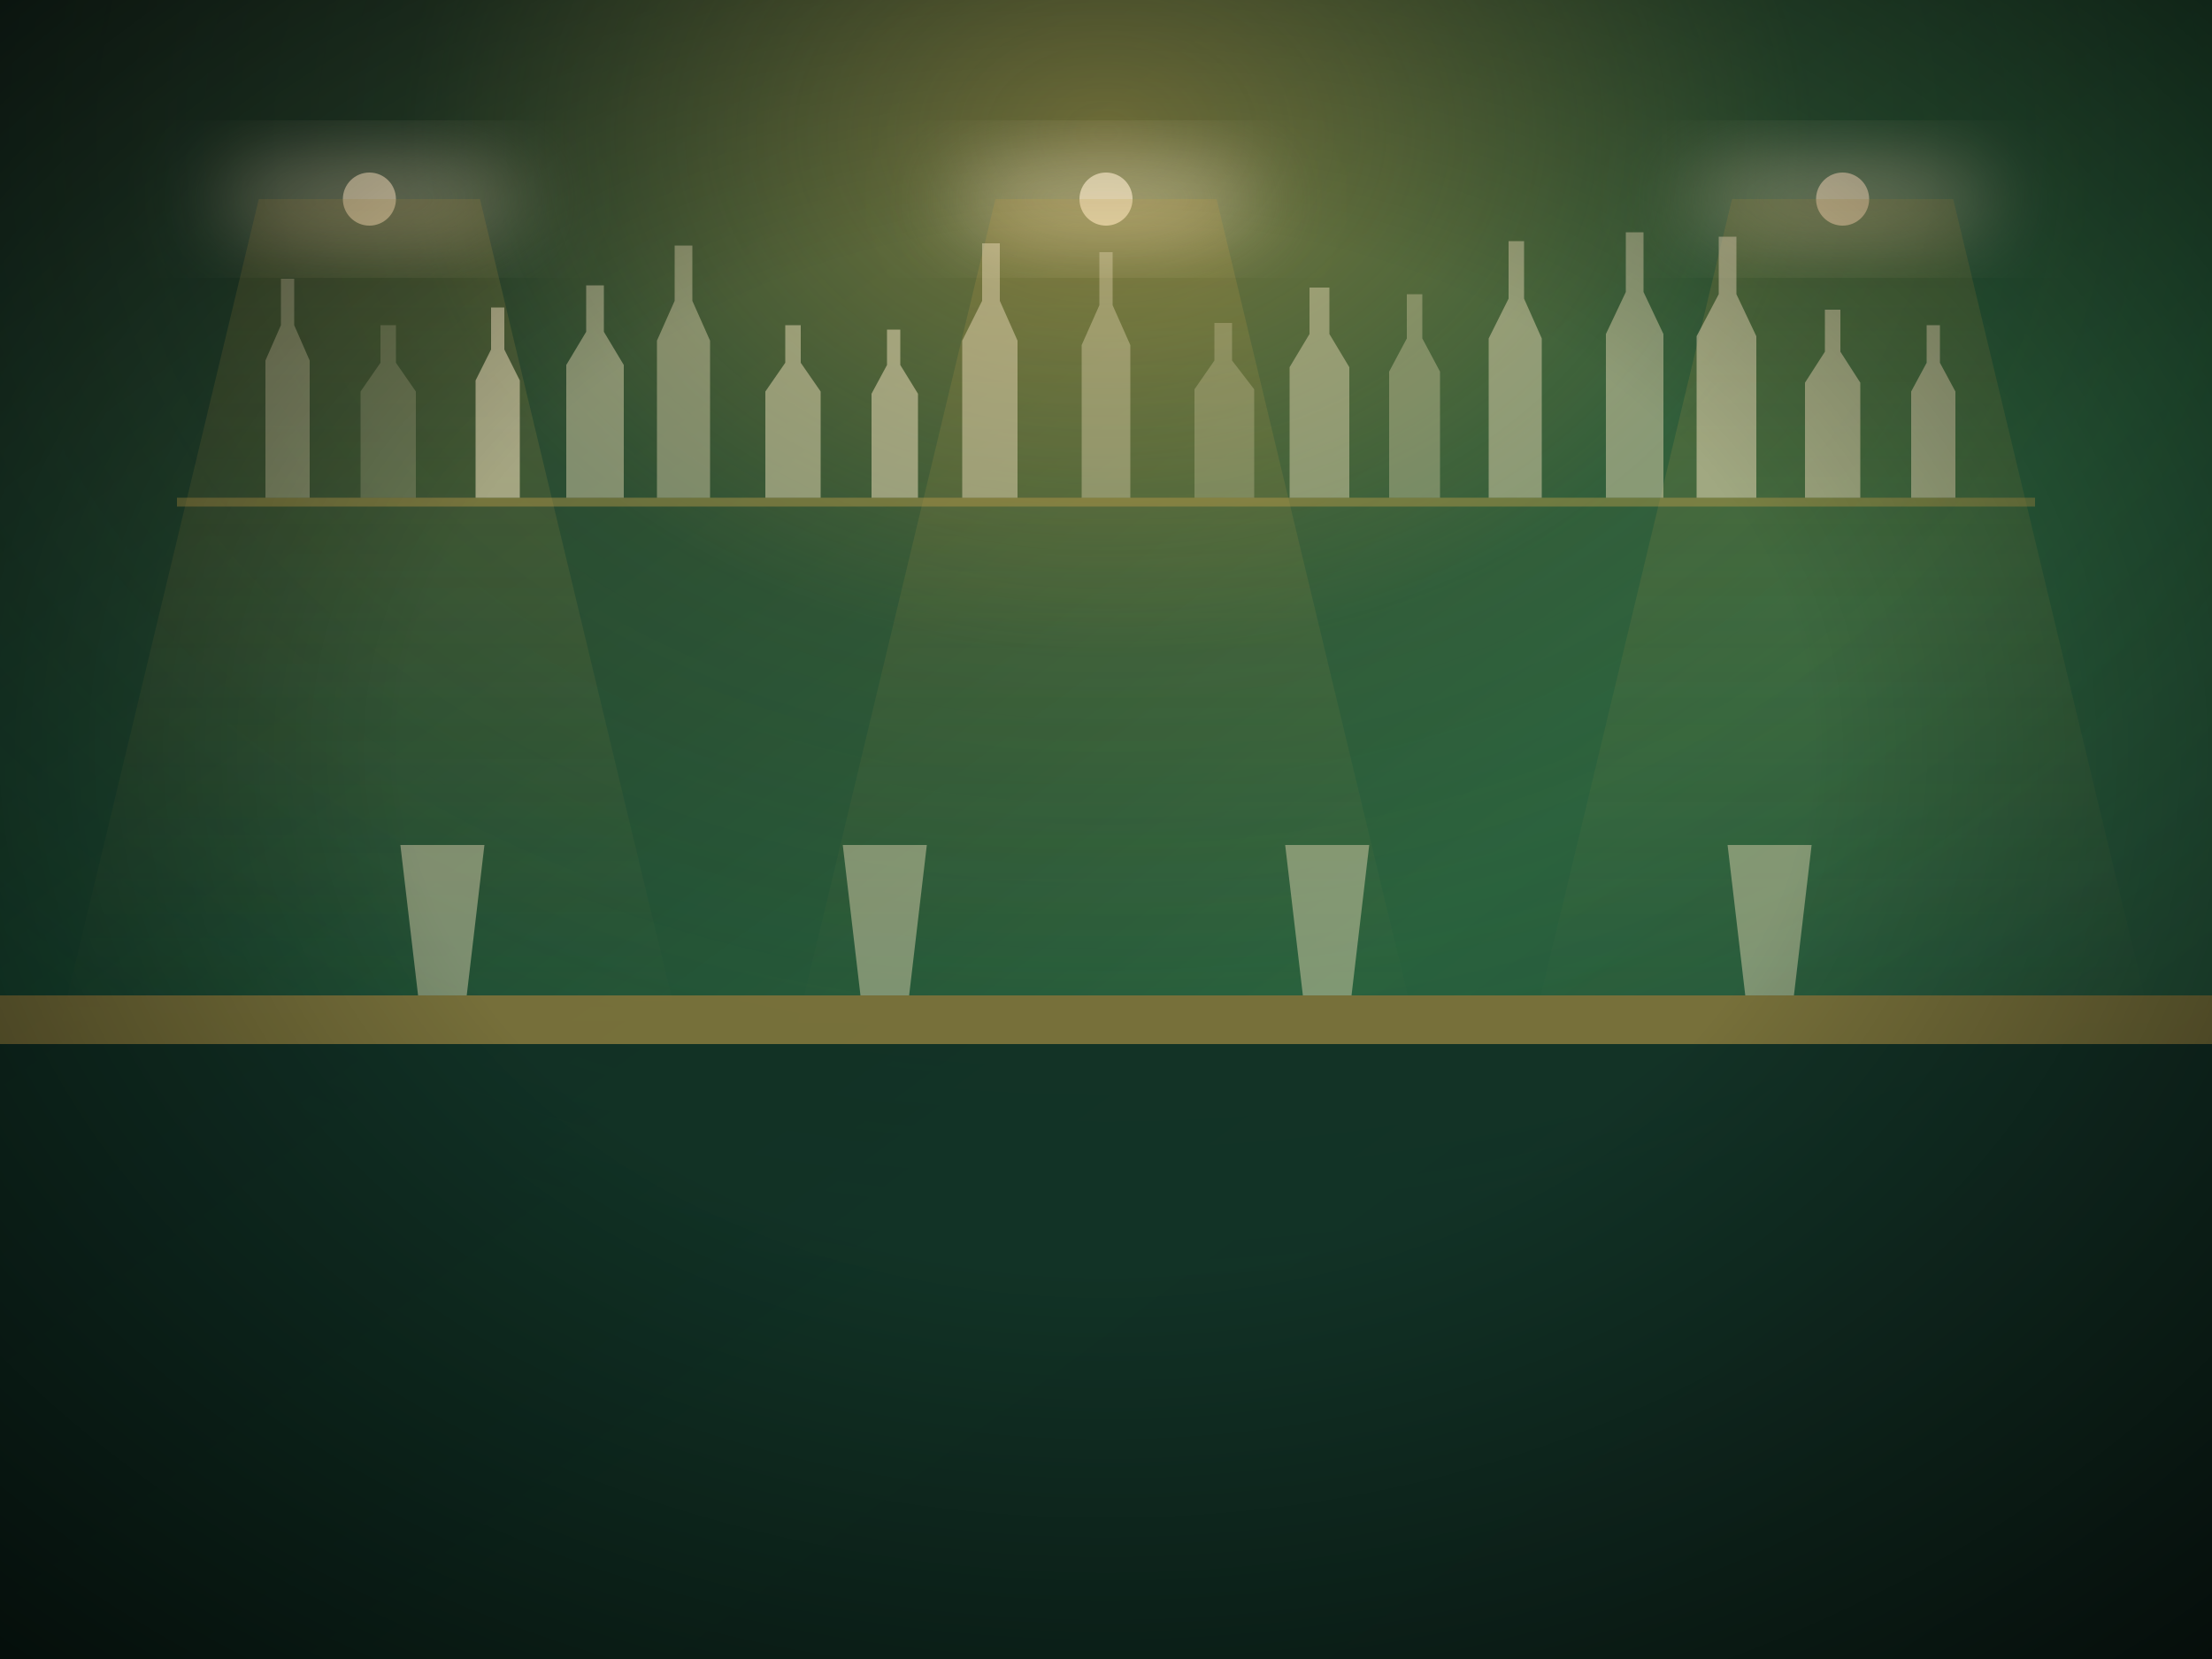
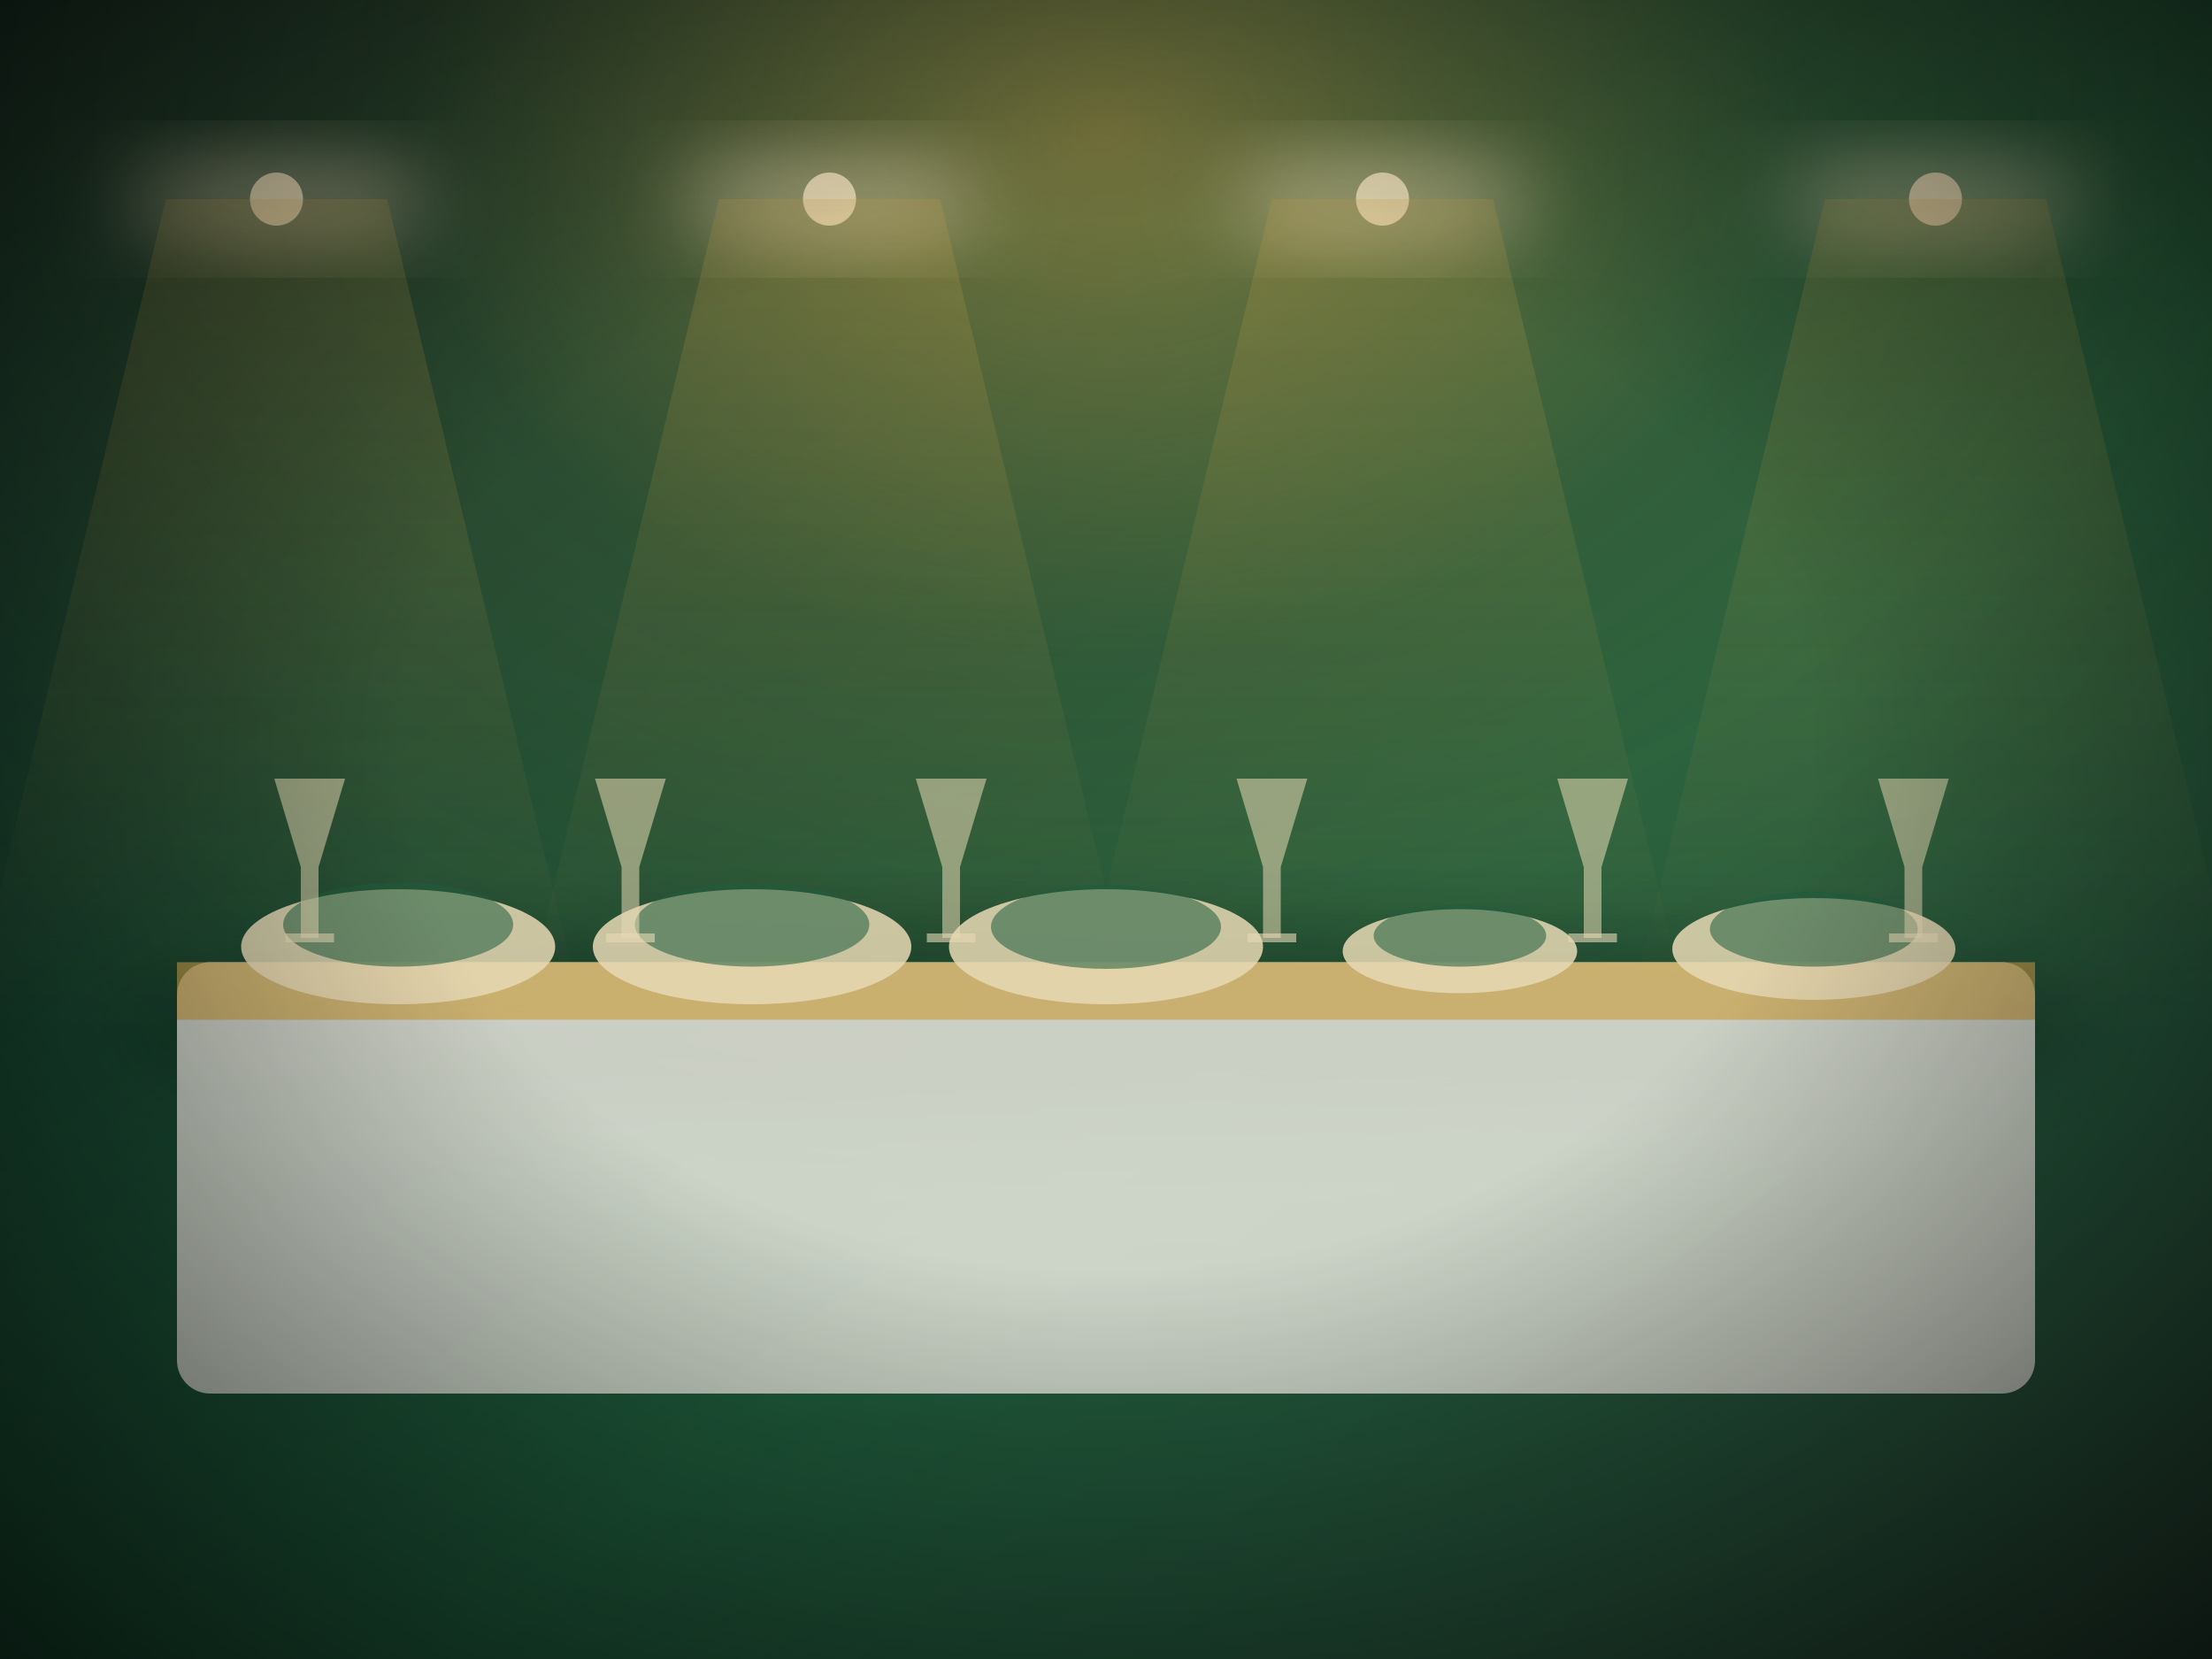
<svg xmlns="http://www.w3.org/2000/svg" viewBox="0 0 1000 750" width="1000" height="750" role="img">
  <defs>
-     <linearGradient id="bg7699" x1="0" y1="0" x2="1" y2="1">
+     <linearGradient id="bg3667" x1="0" y1="0" x2="1" y2="1">
      <stop offset="0" stop-color="#0F2B22" />
      <stop offset=".6" stop-color="#1F5D3C" />
      <stop offset="1" stop-color="#2A4A38" />
    </linearGradient>
-     <radialGradient id="glow7699" cx="50%" cy="8%" r="70%">
+     <radialGradient id="glow3667" cx="50%" cy="8%" r="70%">
      <stop offset="0" stop-color="#C9A24B" stop-opacity=".55" />
      <stop offset=".45" stop-color="#C9A24B" stop-opacity=".12" />
      <stop offset="1" stop-color="#C9A24B" stop-opacity="0" />
    </radialGradient>
-     <radialGradient id="vig7699" cx="50%" cy="45%" r="75%">
+     <radialGradient id="vig3667" cx="50%" cy="45%" r="75%">
      <stop offset=".42" stop-color="#000" stop-opacity="0" />
      <stop offset="1" stop-color="#000" stop-opacity=".72" />
    </radialGradient>
-     <linearGradient id="lane7699" x1="0" y1="0" x2="0" y2="1">
+     <linearGradient id="lane3667" x1="0" y1="0" x2="0" y2="1">
      <stop offset="0" stop-color="#E8D9B5" stop-opacity=".16" />
      <stop offset=".55" stop-color="#E8D9B5" stop-opacity=".42" />
      <stop offset="1" stop-color="#E8D9B5" stop-opacity=".72" />
    </linearGradient>
-     <linearGradient id="beam7699" x1="0" y1="0" x2="0" y2="1">
+     <linearGradient id="beam3667" x1="0" y1="0" x2="0" y2="1">
      <stop offset="0" stop-color="#C9A24B" stop-opacity=".38" />
      <stop offset="1" stop-color="#C9A24B" stop-opacity="0" />
    </linearGradient>
-     <filter id="blur7699" x="-30%" y="-30%" width="160%" height="160%">
+     <filter id="blur3667" x="-30%" y="-30%" width="160%" height="160%">
      <feGaussianBlur stdDeviation="18" />
    </filter>
-     <filter id="soft7699" x="-30%" y="-30%" width="160%" height="160%">
+     <filter id="soft3667" x="-30%" y="-30%" width="160%" height="160%">
      <feGaussianBlur stdDeviation="6" />
    </filter>
  </defs>
-   <rect width="1000" height="750" fill="url(#bg7699)" />
-   <rect width="1000" height="750" fill="url(#glow7699)" />
-   <ellipse cx="167" cy="90" rx="70" ry="22" fill="#E8D9B5" opacity=".5" filter="url(#blur7699)" />
-   <circle cx="167" cy="90" r="12" fill="#E8D9B5" opacity=".9" />
-   <path d="M117 90 L217 90 L307 465 L27 465 Z" fill="url(#beam7699)" opacity=".55" />
-   <ellipse cx="500" cy="90" rx="70" ry="22" fill="#E8D9B5" opacity=".5" filter="url(#blur7699)" />
-   <circle cx="500" cy="90" r="12" fill="#E8D9B5" opacity=".9" />
-   <path d="M450 90 L550 90 L640 465 L360 465 Z" fill="url(#beam7699)" opacity=".55" />
-   <ellipse cx="833" cy="90" rx="70" ry="22" fill="#E8D9B5" opacity=".5" filter="url(#blur7699)" />
-   <circle cx="833" cy="90" r="12" fill="#E8D9B5" opacity=".9" />
-   <path d="M783 90 L883 90 L973 465 L693 465 Z" fill="url(#beam7699)" opacity=".55" />
-   <rect x="0" y="450" width="1000" height="300" fill="#0F2B22" opacity=".85" />
-   <rect x="0" y="450" width="1000" height="22" fill="#C9A24B" opacity=".55" />
-   <rect x="80" y="225" width="840" height="4" fill="#C9A24B" opacity=".4" />
-   <path d="M120,225 L120,163 L127,147 L127,126 L133,126 L133,147 L140,163 L140,225 Z" fill="#E8D9B5" opacity="0.36" />
-   <path d="M163,225 L163,177 L172,164 L172,147 L179,147 L179,164 L188,177 L188,225 Z" fill="#E8D9B5" opacity="0.23" />
-   <path d="M215,225 L215,172 L222,158 L222,139 L228,139 L228,158 L235,172 L235,225 Z" fill="#E8D9B5" opacity="0.60" />
-   <path d="M256,225 L256,165 L265,150 L265,129 L273,129 L273,150 L282,165 L282,225 Z" fill="#E8D9B5" opacity="0.46" />
-   <path d="M297,225 L297,154 L305,136 L305,111 L313,111 L313,136 L321,154 L321,225 Z" fill="#E8D9B5" opacity="0.42" />
-   <path d="M346,225 L346,177 L355,164 L355,147 L362,147 L362,164 L371,177 L371,225 Z" fill="#E8D9B5" opacity="0.51" />
-   <path d="M394,225 L394,178 L401,165 L401,149 L407,149 L407,165 L415,178 L415,225 Z" fill="#E8D9B5" opacity="0.55" />
-   <path d="M435,225 L435,154 L444,136 L444,110 L452,110 L452,136 L460,154 L460,225 Z" fill="#E8D9B5" opacity="0.49" />
-   <path d="M489,225 L489,156 L497,138 L497,114 L503,114 L503,138 L511,156 L511,225 Z" fill="#E8D9B5" opacity="0.39" />
-   <path d="M540,225 L540,176 L549,163 L549,146 L557,146 L557,163 L567,176 L567,225 Z" fill="#E8D9B5" opacity="0.27" />
-   <path d="M583,225 L583,166 L592,151 L592,130 L601,130 L601,151 L610,166 L610,225 Z" fill="#E8D9B5" opacity="0.46" />
-   <path d="M628,225 L628,168 L636,153 L636,133 L643,133 L643,153 L651,168 L651,225 Z" fill="#E8D9B5" opacity="0.35" />
-   <path d="M673,225 L673,153 L682,135 L682,109 L689,109 L689,135 L697,153 L697,225 Z" fill="#E8D9B5" opacity="0.48" />
-   <path d="M726,225 L726,151 L735,132 L735,105 L743,105 L743,132 L752,151 L752,225 Z" fill="#E8D9B5" opacity="0.48" />
-   <path d="M767,225 L767,152 L777,133 L777,107 L785,107 L785,133 L794,152 L794,225 Z" fill="#E8D9B5" opacity="0.56" />
-   <path d="M816,225 L816,173 L825,159 L825,140 L832,140 L832,159 L841,173 L841,225 Z" fill="#E8D9B5" opacity="0.54" />
-   <path d="M864,225 L864,177 L871,164 L871,147 L877,147 L877,164 L884,177 L884,225 Z" fill="#E8D9B5" opacity="0.54" />
-   <path d="M181,382 L219,382 L211,450 L189,450 Z" fill="#E8D9B5" opacity=".45" />
-   <path d="M381,382 L419,382 L411,450 L389,450 Z" fill="#E8D9B5" opacity=".45" />
-   <path d="M581,382 L619,382 L611,450 L589,450 Z" fill="#E8D9B5" opacity=".45" />
-   <path d="M781,382 L819,382 L811,450 L789,450 Z" fill="#E8D9B5" opacity=".45" />
-   <rect width="1000" height="750" fill="url(#vig7699)" />
+   <rect width="1000" height="750" fill="url(#bg3667)" />
+   <rect width="1000" height="750" fill="url(#glow3667)" />
+   <ellipse cx="125" cy="90" rx="70" ry="22" fill="#E8D9B5" opacity=".5" filter="url(#blur3667)" />
+   <circle cx="125" cy="90" r="12" fill="#E8D9B5" opacity=".9" />
+   <path d="M75 90 L175 90 L265 465 L-15 465 Z" fill="url(#beam3667)" opacity=".55" />
+   <ellipse cx="375" cy="90" rx="70" ry="22" fill="#E8D9B5" opacity=".5" filter="url(#blur3667)" />
+   <circle cx="375" cy="90" r="12" fill="#E8D9B5" opacity=".9" />
+   <path d="M325 90 L425 90 L515 465 L235 465 Z" fill="url(#beam3667)" opacity=".55" />
+   <ellipse cx="625" cy="90" rx="70" ry="22" fill="#E8D9B5" opacity=".5" filter="url(#blur3667)" />
+   <circle cx="625" cy="90" r="12" fill="#E8D9B5" opacity=".9" />
+   <path d="M575 90 L675 90 L765 465 L485 465 Z" fill="url(#beam3667)" opacity=".55" />
+   <ellipse cx="875" cy="90" rx="70" ry="22" fill="#E8D9B5" opacity=".5" filter="url(#blur3667)" />
+   <circle cx="875" cy="90" r="12" fill="#E8D9B5" opacity=".9" />
+   <path d="M825 90 L925 90 L1015 465 L735 465 Z" fill="url(#beam3667)" opacity=".55" />
+   <ellipse cx="500" cy="465" rx="440" ry="45" fill="#000" opacity=".3" filter="url(#blur3667)" />
+   <rect x="80" y="435" width="840" height="195" rx="15" fill="#F2EFE6" opacity=".82" />
+   <rect x="80" y="435" width="840" height="26" fill="#C9A24B" opacity=".7" />
+   <ellipse cx="180" cy="428" rx="71" ry="26" fill="#E8D9B5" opacity=".85" />
+   <ellipse cx="180" cy="418" rx="52" ry="19" fill="#1F5D3C" opacity=".55" />
+   <ellipse cx="340" cy="428" rx="72" ry="26" fill="#E8D9B5" opacity=".85" />
+   <ellipse cx="340" cy="418" rx="53" ry="19" fill="#1F5D3C" opacity=".55" />
+   <ellipse cx="500" cy="428" rx="71" ry="26" fill="#E8D9B5" opacity=".85" />
+   <ellipse cx="500" cy="419" rx="52" ry="19" fill="#1F5D3C" opacity=".55" />
+   <ellipse cx="660" cy="430" rx="53" ry="19" fill="#E8D9B5" opacity=".85" />
+   <ellipse cx="660" cy="423" rx="39" ry="14" fill="#1F5D3C" opacity=".55" />
+   <ellipse cx="820" cy="429" rx="64" ry="23" fill="#E8D9B5" opacity=".85" />
+   <ellipse cx="820" cy="420" rx="47" ry="17" fill="#1F5D3C" opacity=".55" />
+   <path d="M124,352 L156,352 L144,392 L144,424 L136,424 L136,392 Z" fill="#E8D9B5" opacity=".55" />
+   <line x1="129" y1="424" x2="151" y2="424" stroke="#E8D9B5" stroke-width="4" opacity=".6" />
+   <path d="M269,352 L301,352 L289,392 L289,424 L281,424 L281,392 Z" fill="#E8D9B5" opacity=".55" />
+   <line x1="274" y1="424" x2="296" y2="424" stroke="#E8D9B5" stroke-width="4" opacity=".6" />
+   <path d="M414,352 L446,352 L434,392 L434,424 L426,424 L426,392 Z" fill="#E8D9B5" opacity=".55" />
+   <line x1="419" y1="424" x2="441" y2="424" stroke="#E8D9B5" stroke-width="4" opacity=".6" />
+   <path d="M559,352 L591,352 L579,392 L579,424 L571,424 L571,392 Z" fill="#E8D9B5" opacity=".55" />
+   <line x1="564" y1="424" x2="586" y2="424" stroke="#E8D9B5" stroke-width="4" opacity=".6" />
+   <path d="M704,352 L736,352 L724,392 L724,424 L716,424 L716,392 Z" fill="#E8D9B5" opacity=".55" />
+   <line x1="709" y1="424" x2="731" y2="424" stroke="#E8D9B5" stroke-width="4" opacity=".6" />
+   <path d="M849,352 L881,352 L869,392 L869,424 L861,424 L861,392 Z" fill="#E8D9B5" opacity=".55" />
+   <line x1="854" y1="424" x2="876" y2="424" stroke="#E8D9B5" stroke-width="4" opacity=".6" />
+   <rect width="1000" height="750" fill="url(#vig3667)" />
</svg>
